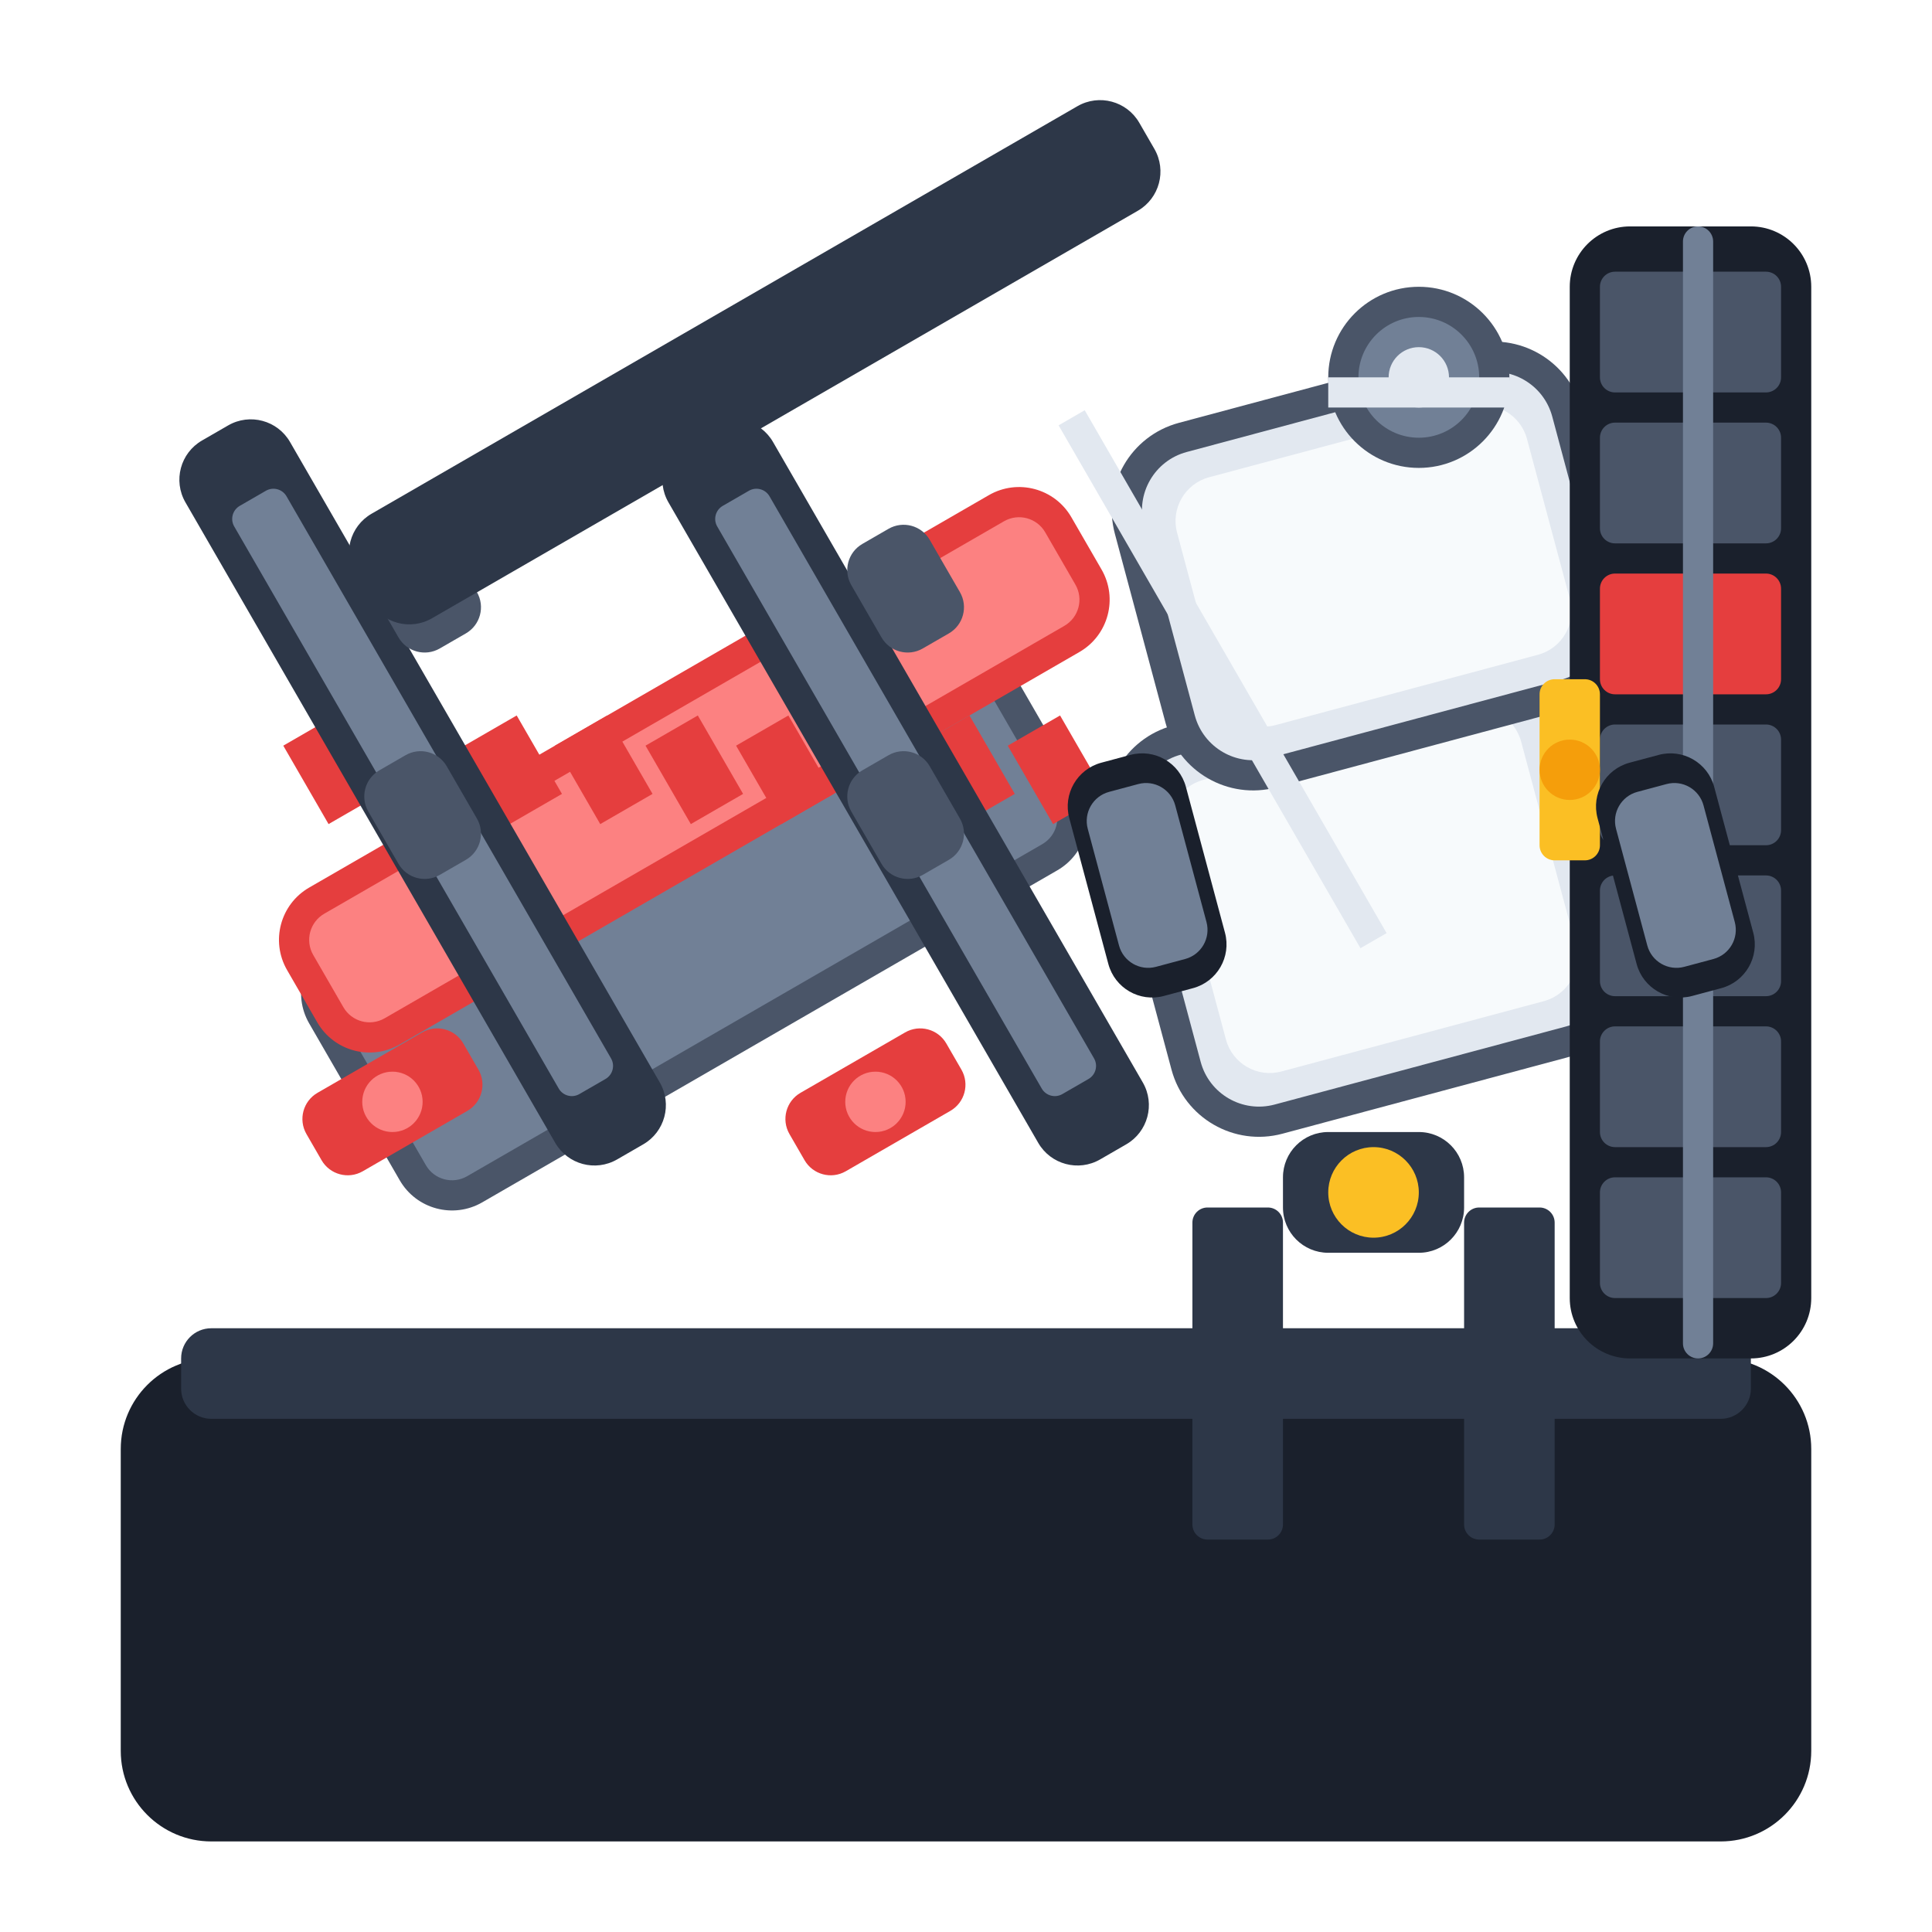
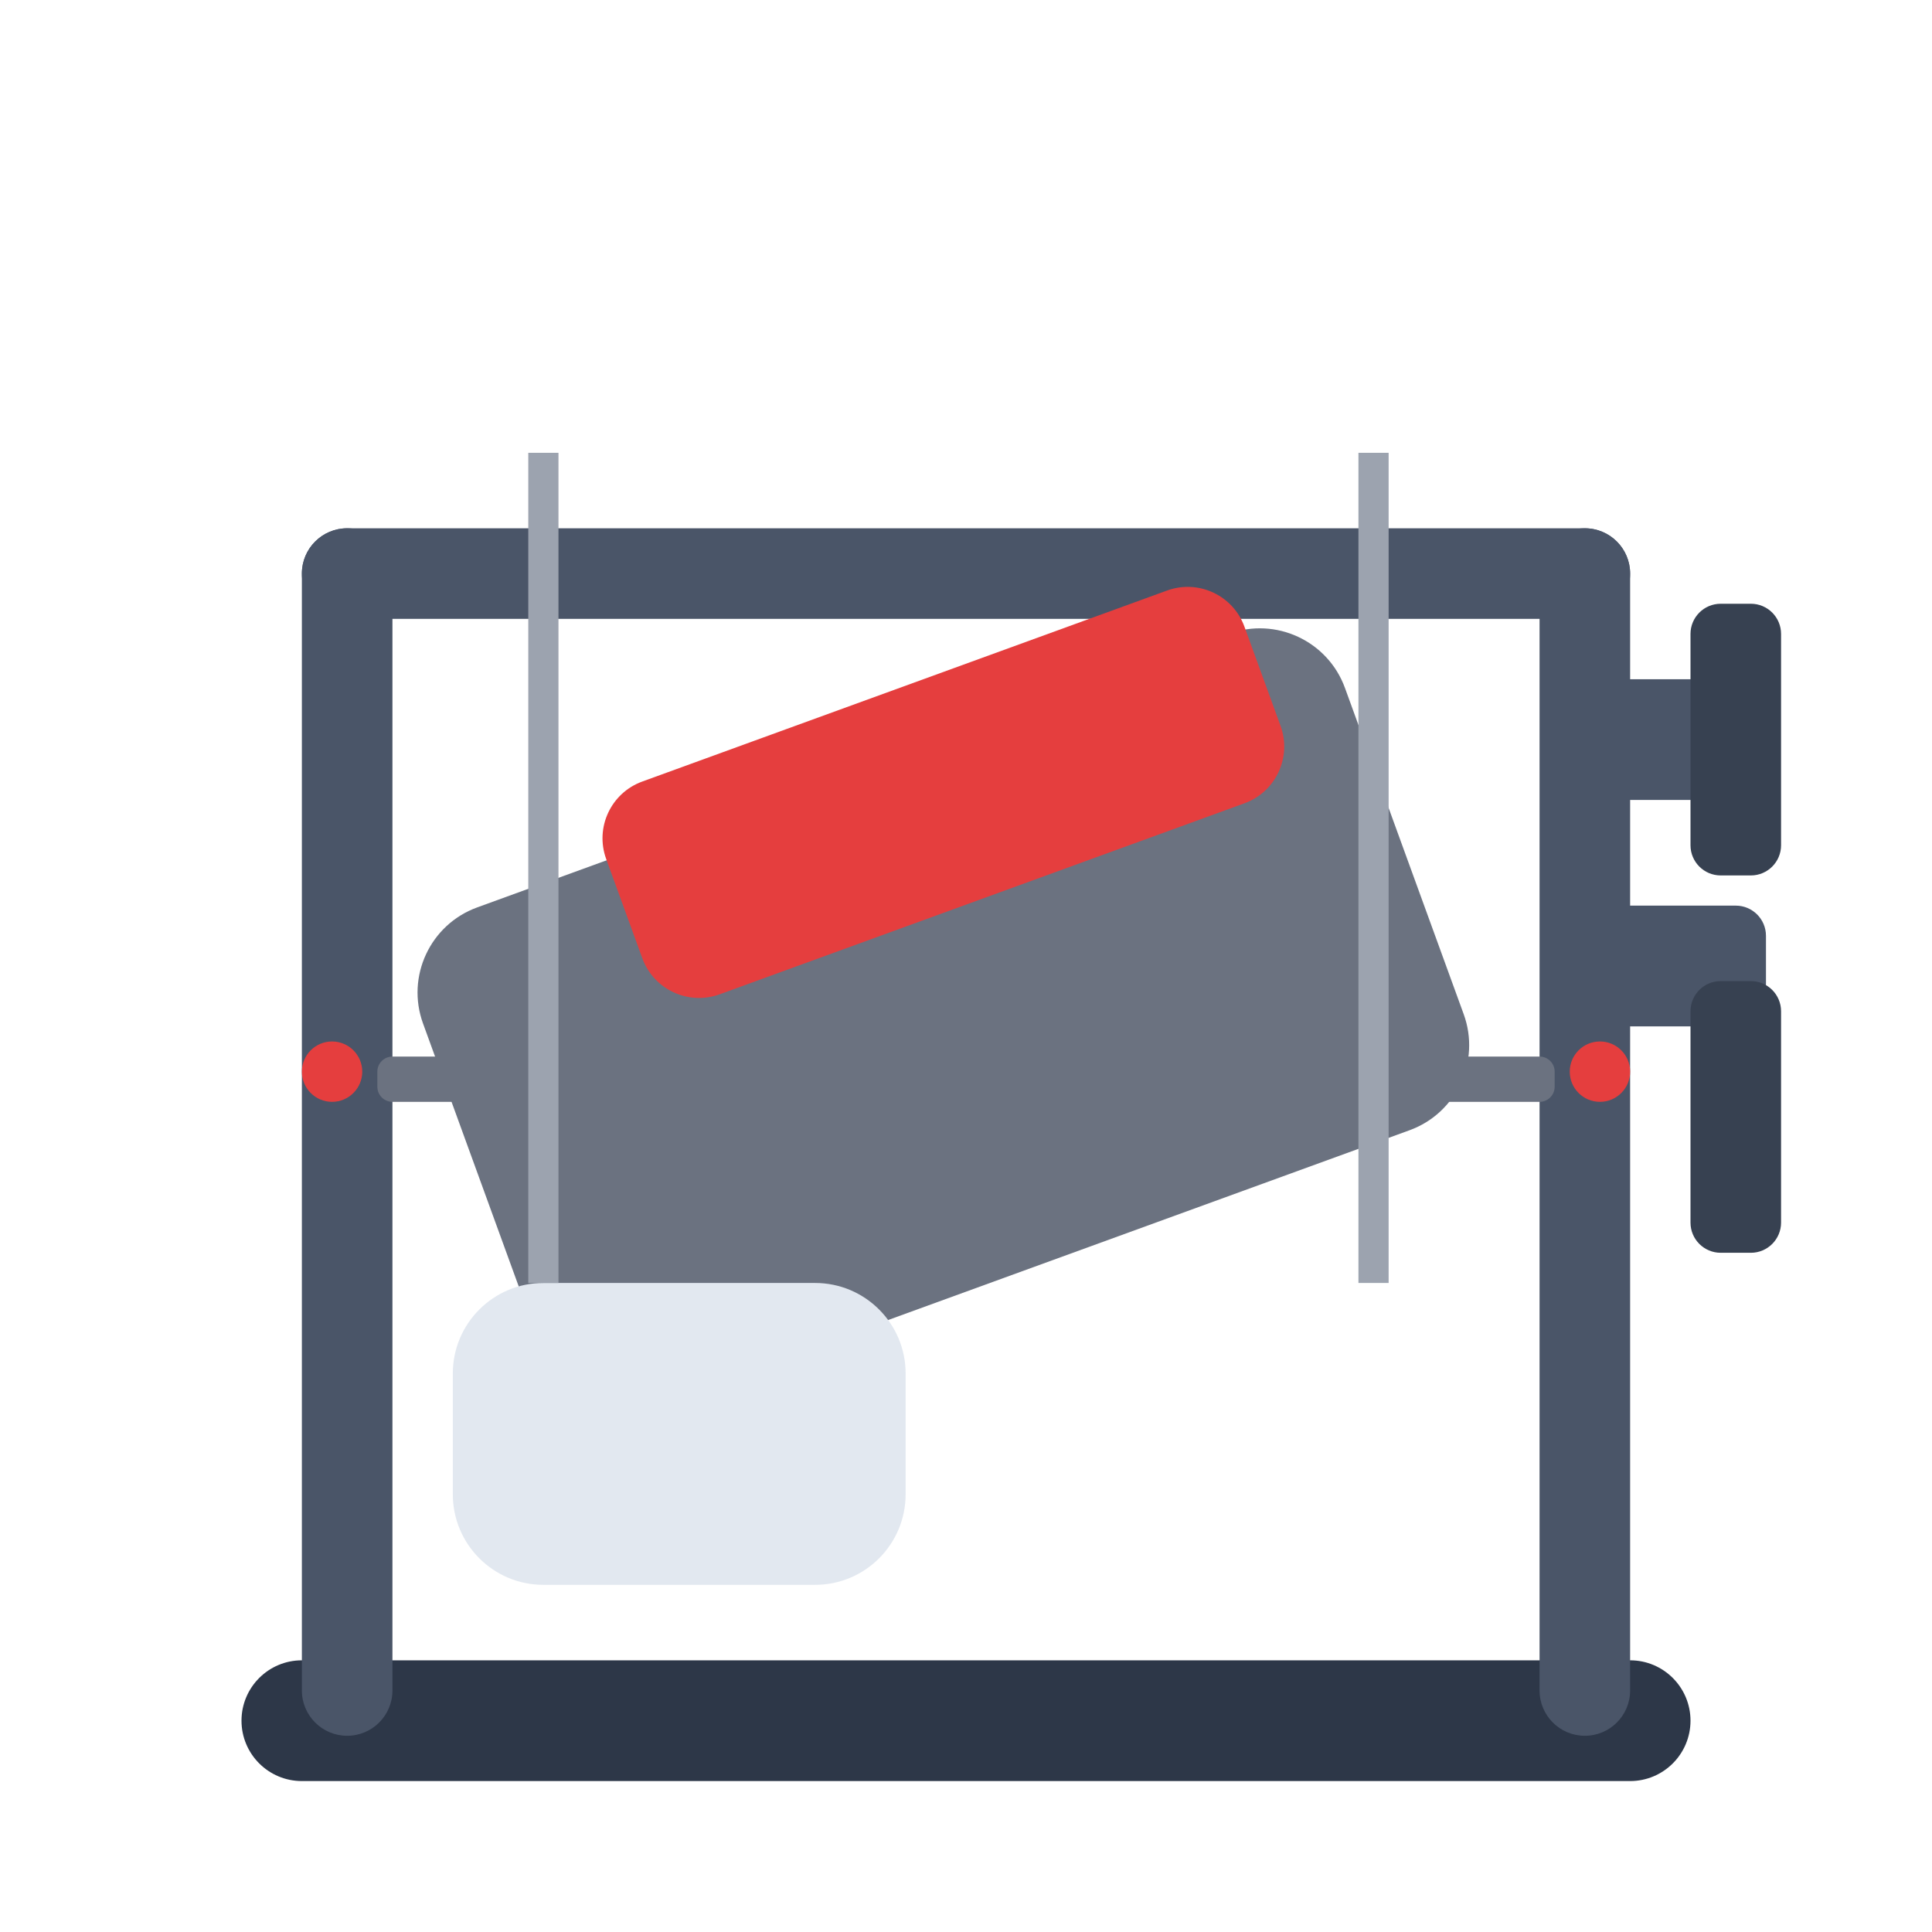
<svg xmlns="http://www.w3.org/2000/svg" width="128" height="128" viewBox="0 0 128 128">
-   <rect x="8" y="90" width="112" height="32" fill="#1a202c" rx="6" />
-   <rect x="12" y="88" width="104" height="6" fill="#2d3748" rx="2" />
-   <rect x="75" y="45" width="32" height="28" fill="#4a5568" rx="6" transform="rotate(-15 91 59)" />
-   <rect x="77" y="47" width="28" height="24" fill="#e2e8f0" rx="4" transform="rotate(-15 91 59)" />
-   <rect x="79" y="49" width="24" height="20" fill="#f7fafc" rx="3" transform="rotate(-15 91 59)" />
-   <rect x="75" y="25" width="32" height="25" fill="#4a5568" rx="6" transform="rotate(-15 91 37.5)" />
-   <rect x="77" y="27" width="28" height="21" fill="#e2e8f0" rx="4" transform="rotate(-15 91 37.5)" />
-   <rect x="79" y="29" width="24" height="17" fill="#f7fafc" rx="3" transform="rotate(-15 91 37.5)" />
-   <rect x="20" y="50" width="52" height="20" fill="#4a5568" rx="4" transform="rotate(-30 46 60)" />
-   <rect x="22" y="52" width="48" height="16" fill="#718096" rx="2" transform="rotate(-30 46 60)" />
-   <rect x="16" y="45" width="60" height="12" fill="#e53e3e" rx="4" transform="rotate(-30 46 51)" />
-   <rect x="18" y="47" width="56" height="8" fill="#fc8181" rx="2" transform="rotate(-30 46 51)" />
-   <rect x="20" y="48" width="4" height="6" fill="#e53e3e" transform="rotate(-30 22 51)" />
-   <rect x="26" y="48" width="4" height="6" fill="#e53e3e" transform="rotate(-30 28 51)" />
-   <rect x="32" y="48" width="4" height="6" fill="#e53e3e" transform="rotate(-30 34 51)" />
-   <rect x="38" y="48" width="4" height="6" fill="#e53e3e" transform="rotate(-30 40 51)" />
-   <rect x="44" y="48" width="4" height="6" fill="#e53e3e" transform="rotate(-30 46 51)" />
-   <rect x="50" y="48" width="4" height="6" fill="#e53e3e" transform="rotate(-30 52 51)" />
-   <rect x="56" y="48" width="4" height="6" fill="#e53e3e" transform="rotate(-30 58 51)" />
-   <rect x="62" y="48" width="4" height="6" fill="#e53e3e" transform="rotate(-30 64 51)" />
-   <rect x="68" y="48" width="4" height="6" fill="#e53e3e" transform="rotate(-30 70 51)" />
-   <rect x="24" y="25" width="8" height="55" fill="#2d3748" rx="3" transform="rotate(-30 28 52.5)" />
-   <rect x="56" y="25" width="8" height="55" fill="#2d3748" rx="3" transform="rotate(-30 60 52.5)" />
-   <rect x="26" y="30" width="4" height="45" fill="#718096" rx="1" transform="rotate(-30 28 52.5)" />
-   <rect x="58" y="30" width="4" height="45" fill="#718096" rx="1" transform="rotate(-30 60 52.5)" />
-   <rect x="25" y="35" width="6" height="8" fill="#4a5568" rx="2" transform="rotate(-30 28 39)" />
-   <rect x="25" y="50" width="6" height="8" fill="#4a5568" rx="2" transform="rotate(-30 28 54)" />
-   <rect x="57" y="35" width="6" height="8" fill="#4a5568" rx="2" transform="rotate(-30 60 39)" />
-   <rect x="57" y="50" width="6" height="8" fill="#4a5568" rx="2" transform="rotate(-30 60 54)" />
-   <rect x="104" y="15" width="16" height="75" fill="#1a202c" rx="4" />
-   <rect x="106" y="18" width="12" height="8" fill="#4a5568" rx="1" />
-   <rect x="106" y="28" width="12" height="8" fill="#4a5568" rx="1" />
-   <rect x="106" y="38" width="12" height="8" fill="#e53e3e" rx="1" />
-   <rect x="106" y="48" width="12" height="8" fill="#4a5568" rx="1" />
-   <rect x="106" y="58" width="12" height="8" fill="#4a5568" rx="1" />
-   <rect x="106" y="68" width="12" height="8" fill="#4a5568" rx="1" />
-   <rect x="106" y="78" width="12" height="8" fill="#4a5568" rx="1" />
-   <rect x="111.5" y="15" width="2" height="75" fill="#718096" rx="1" />
-   <circle cx="94" cy="25" r="6" fill="#4a5568" />
-   <circle cx="94" cy="25" r="4" fill="#718096" />
-   <circle cx="94" cy="25" r="2" fill="#e2e8f0" />
-   <rect x="88" y="25" width="12" height="2" fill="#e2e8f0" />
-   <rect x="80" y="25" width="2" height="40" fill="#e2e8f0" transform="rotate(-30 81 45)" />
-   <rect x="20" y="70" width="12" height="6" fill="#e53e3e" rx="2" transform="rotate(-30 26 73)" />
-   <rect x="52" y="70" width="12" height="6" fill="#e53e3e" rx="2" transform="rotate(-30 58 73)" />
-   <circle cx="26" cy="73" r="2" fill="#fc8181" />
-   <circle cx="58" cy="73" r="2" fill="#fc8181" />
-   <rect x="102" y="45" width="4" height="12" fill="#fbbf24" rx="1" />
-   <circle cx="104" cy="51" r="2" fill="#f59e0b" />
-   <rect x="20" y="20" width="60" height="8" fill="#2d3748" rx="3" transform="rotate(-30 50 24)" />
-   <rect x="85" y="75" width="12" height="8" fill="#2d3748" rx="3" />
-   <circle cx="91" cy="79" r="3" fill="#fbbf24" />
-   <rect x="79" y="80" width="6" height="22" fill="#2d3748" rx="1" />
-   <rect x="97" y="80" width="6" height="22" fill="#2d3748" rx="1" />
-   <rect x="72" y="50" width="8" height="16" fill="#1a202c" rx="3" transform="rotate(-15 76 58)" />
-   <rect x="73" y="52" width="6" height="12" fill="#718096" rx="2" transform="rotate(-15 76 58)" />
-   <rect x="107" y="50" width="8" height="16" fill="#1a202c" rx="3" transform="rotate(-15 111 58)" />
-   <rect x="108" y="52" width="6" height="12" fill="#718096" rx="2" transform="rotate(-15 111 58)" />
+   <rect x="16" y="110" width="96" height="8" fill="#2d3748" rx="4" />
+   <rect x="20" y="35" width="6" height="80" fill="#4a5568" rx="3" />
+   <rect x="102" y="35" width="6" height="80" fill="#4a5568" rx="3" />
+   <rect x="20" y="35" width="88" height="6" fill="#4a5568" rx="3" />
+   <rect x="30" y="50" width="65" height="35" fill="#6b7280" rx="6" transform="rotate(-20 62.5 67.5)" />
+   <rect x="40" y="45" width="45" height="15" fill="#e53e3e" rx="4" transform="rotate(-20 62.5 52.5)" />
+   <rect x="30" y="85" width="30" height="20" fill="#e2e8f0" rx="6" />
+   <rect x="25" y="70" width="8" height="3" fill="#6b7280" rx="1" />
+   <rect x="95" y="70" width="8" height="3" fill="#6b7280" rx="1" />
+   <circle cx="22" cy="71" r="2" fill="#e53e3e" />
+   <circle cx="106" cy="71" r="2" fill="#e53e3e" />
+   <rect x="105" y="45" width="12" height="8" fill="#4a5568" rx="2" />
+   <rect x="105" y="60" width="12" height="8" fill="#4a5568" rx="2" />
+   <rect x="112" y="40" width="6" height="18" fill="#374151" rx="2" />
+   <rect x="112" y="65" width="6" height="18" fill="#374151" rx="2" />
+   <rect x="35" y="30" width="2" height="55" fill="#9ca3af" />
+   <rect x="90" y="30" width="2" height="55" fill="#9ca3af" />
</svg>
